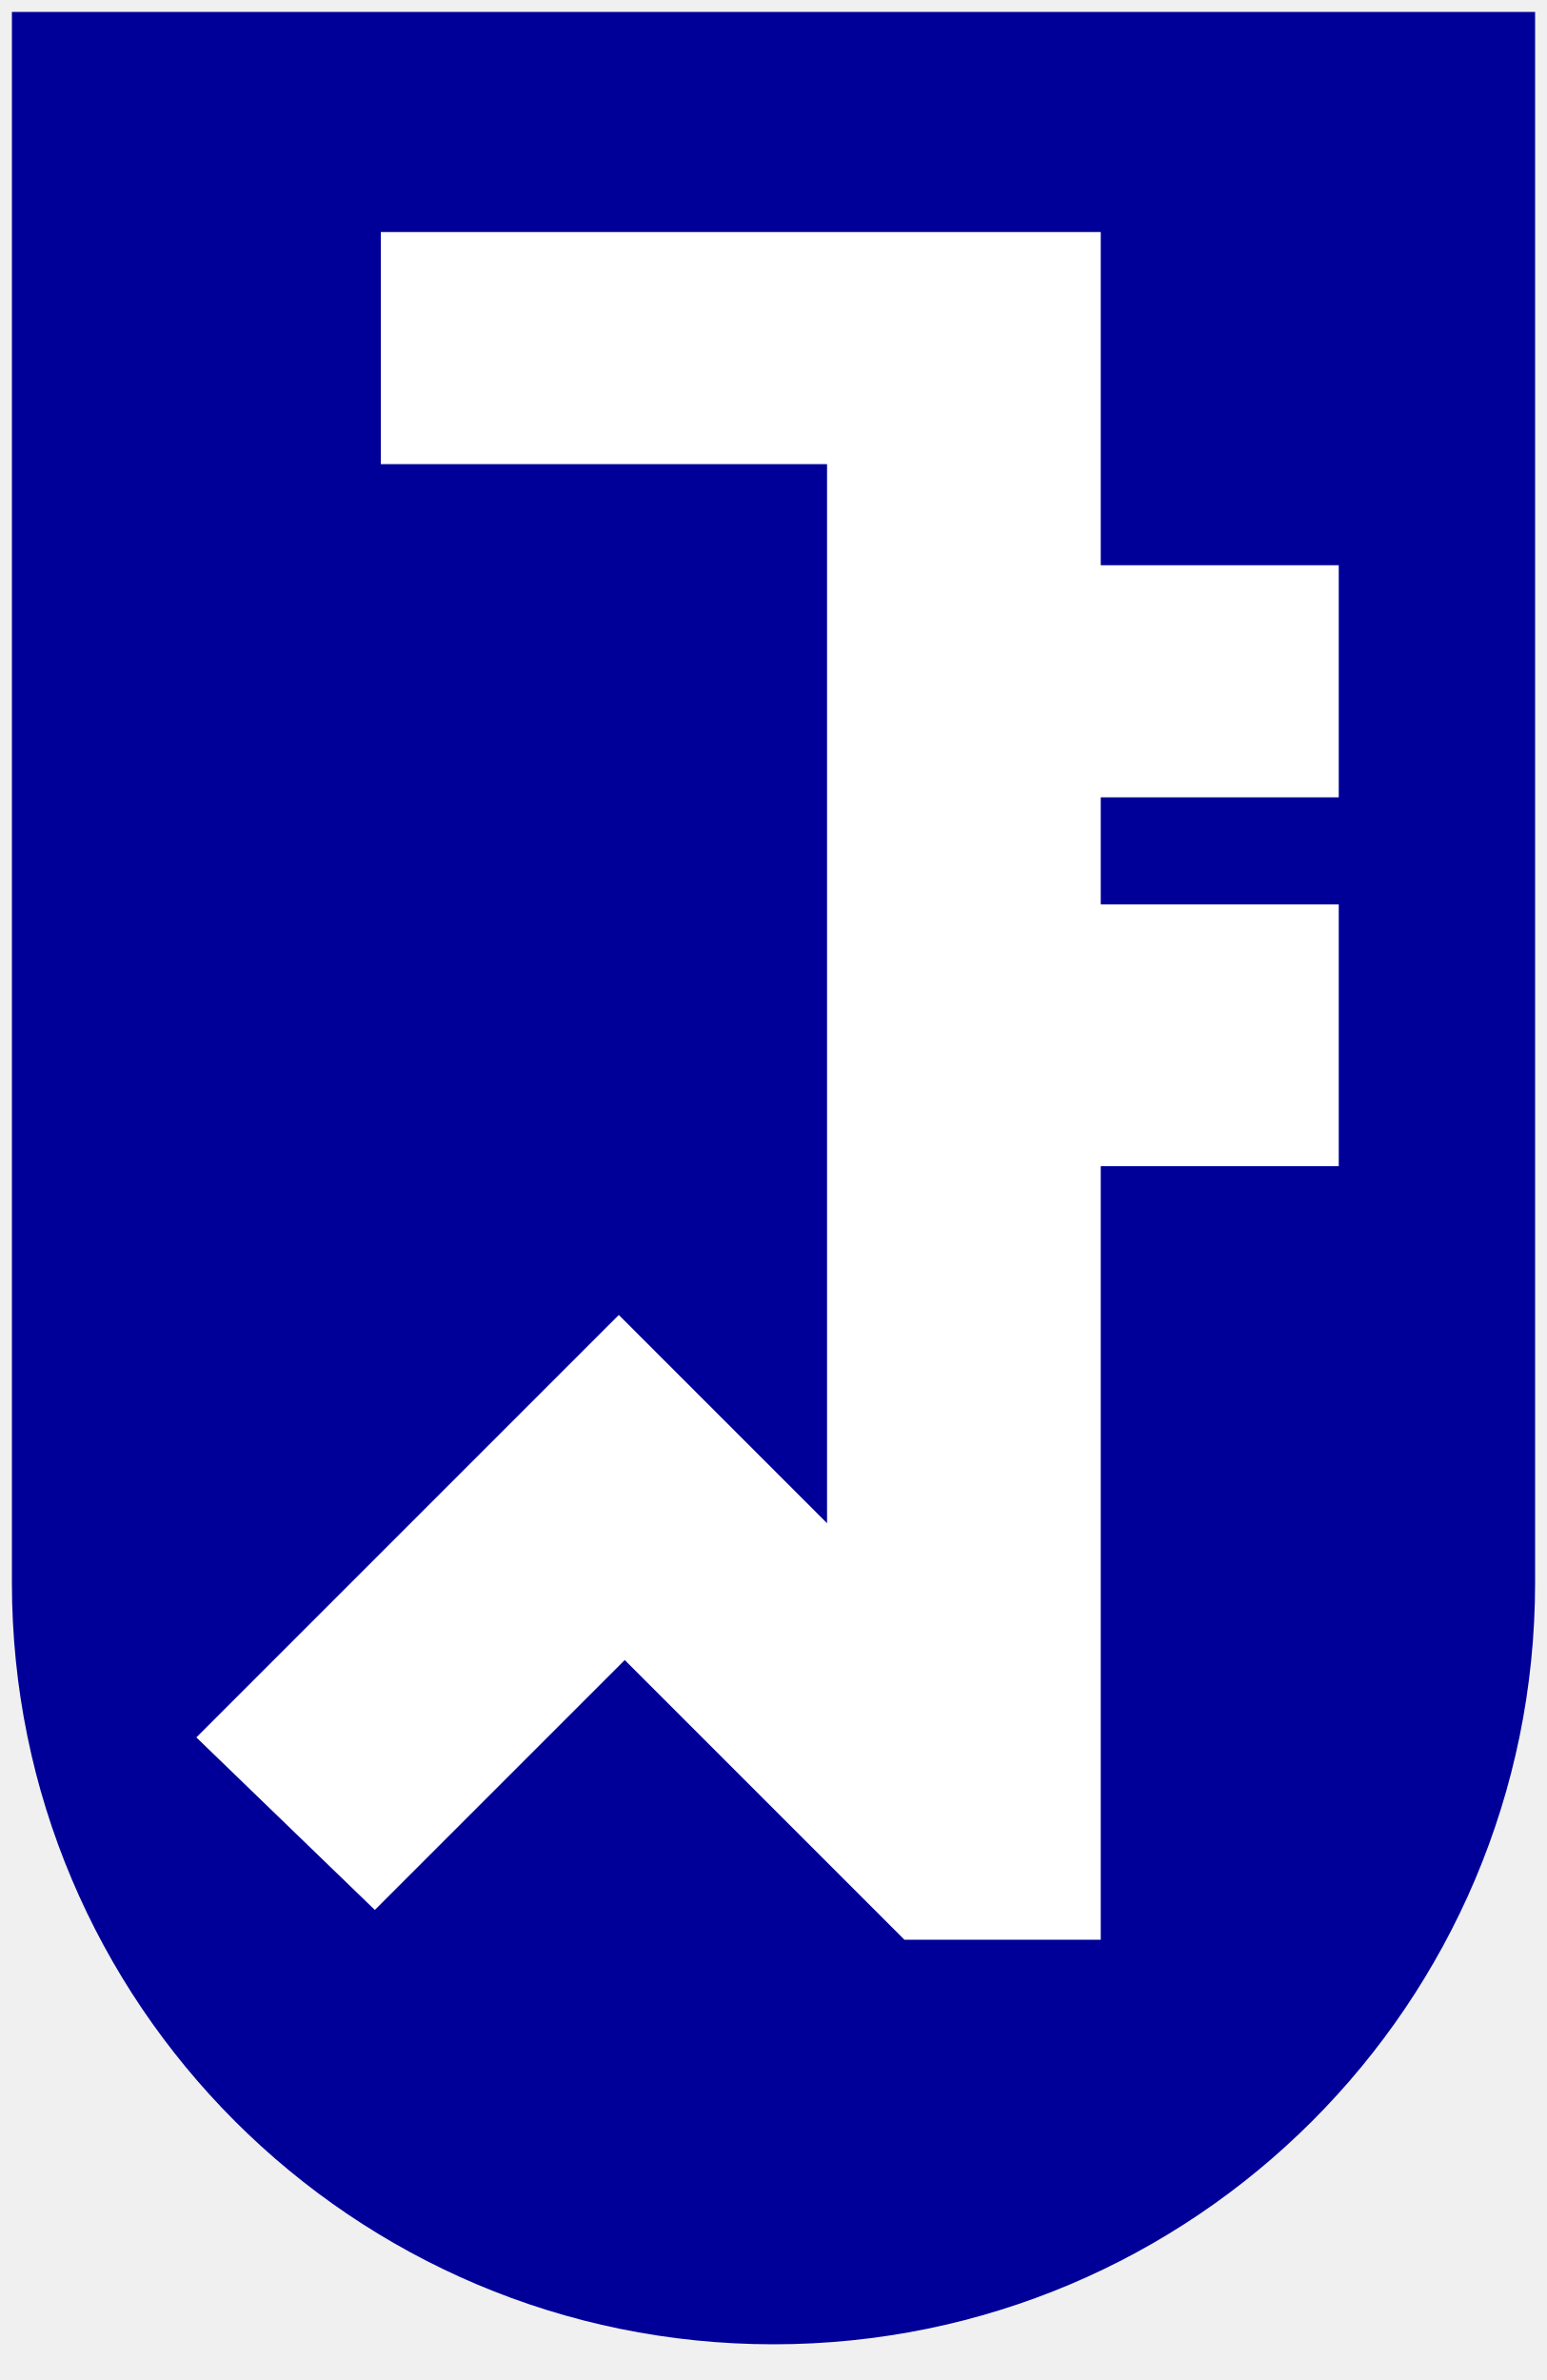
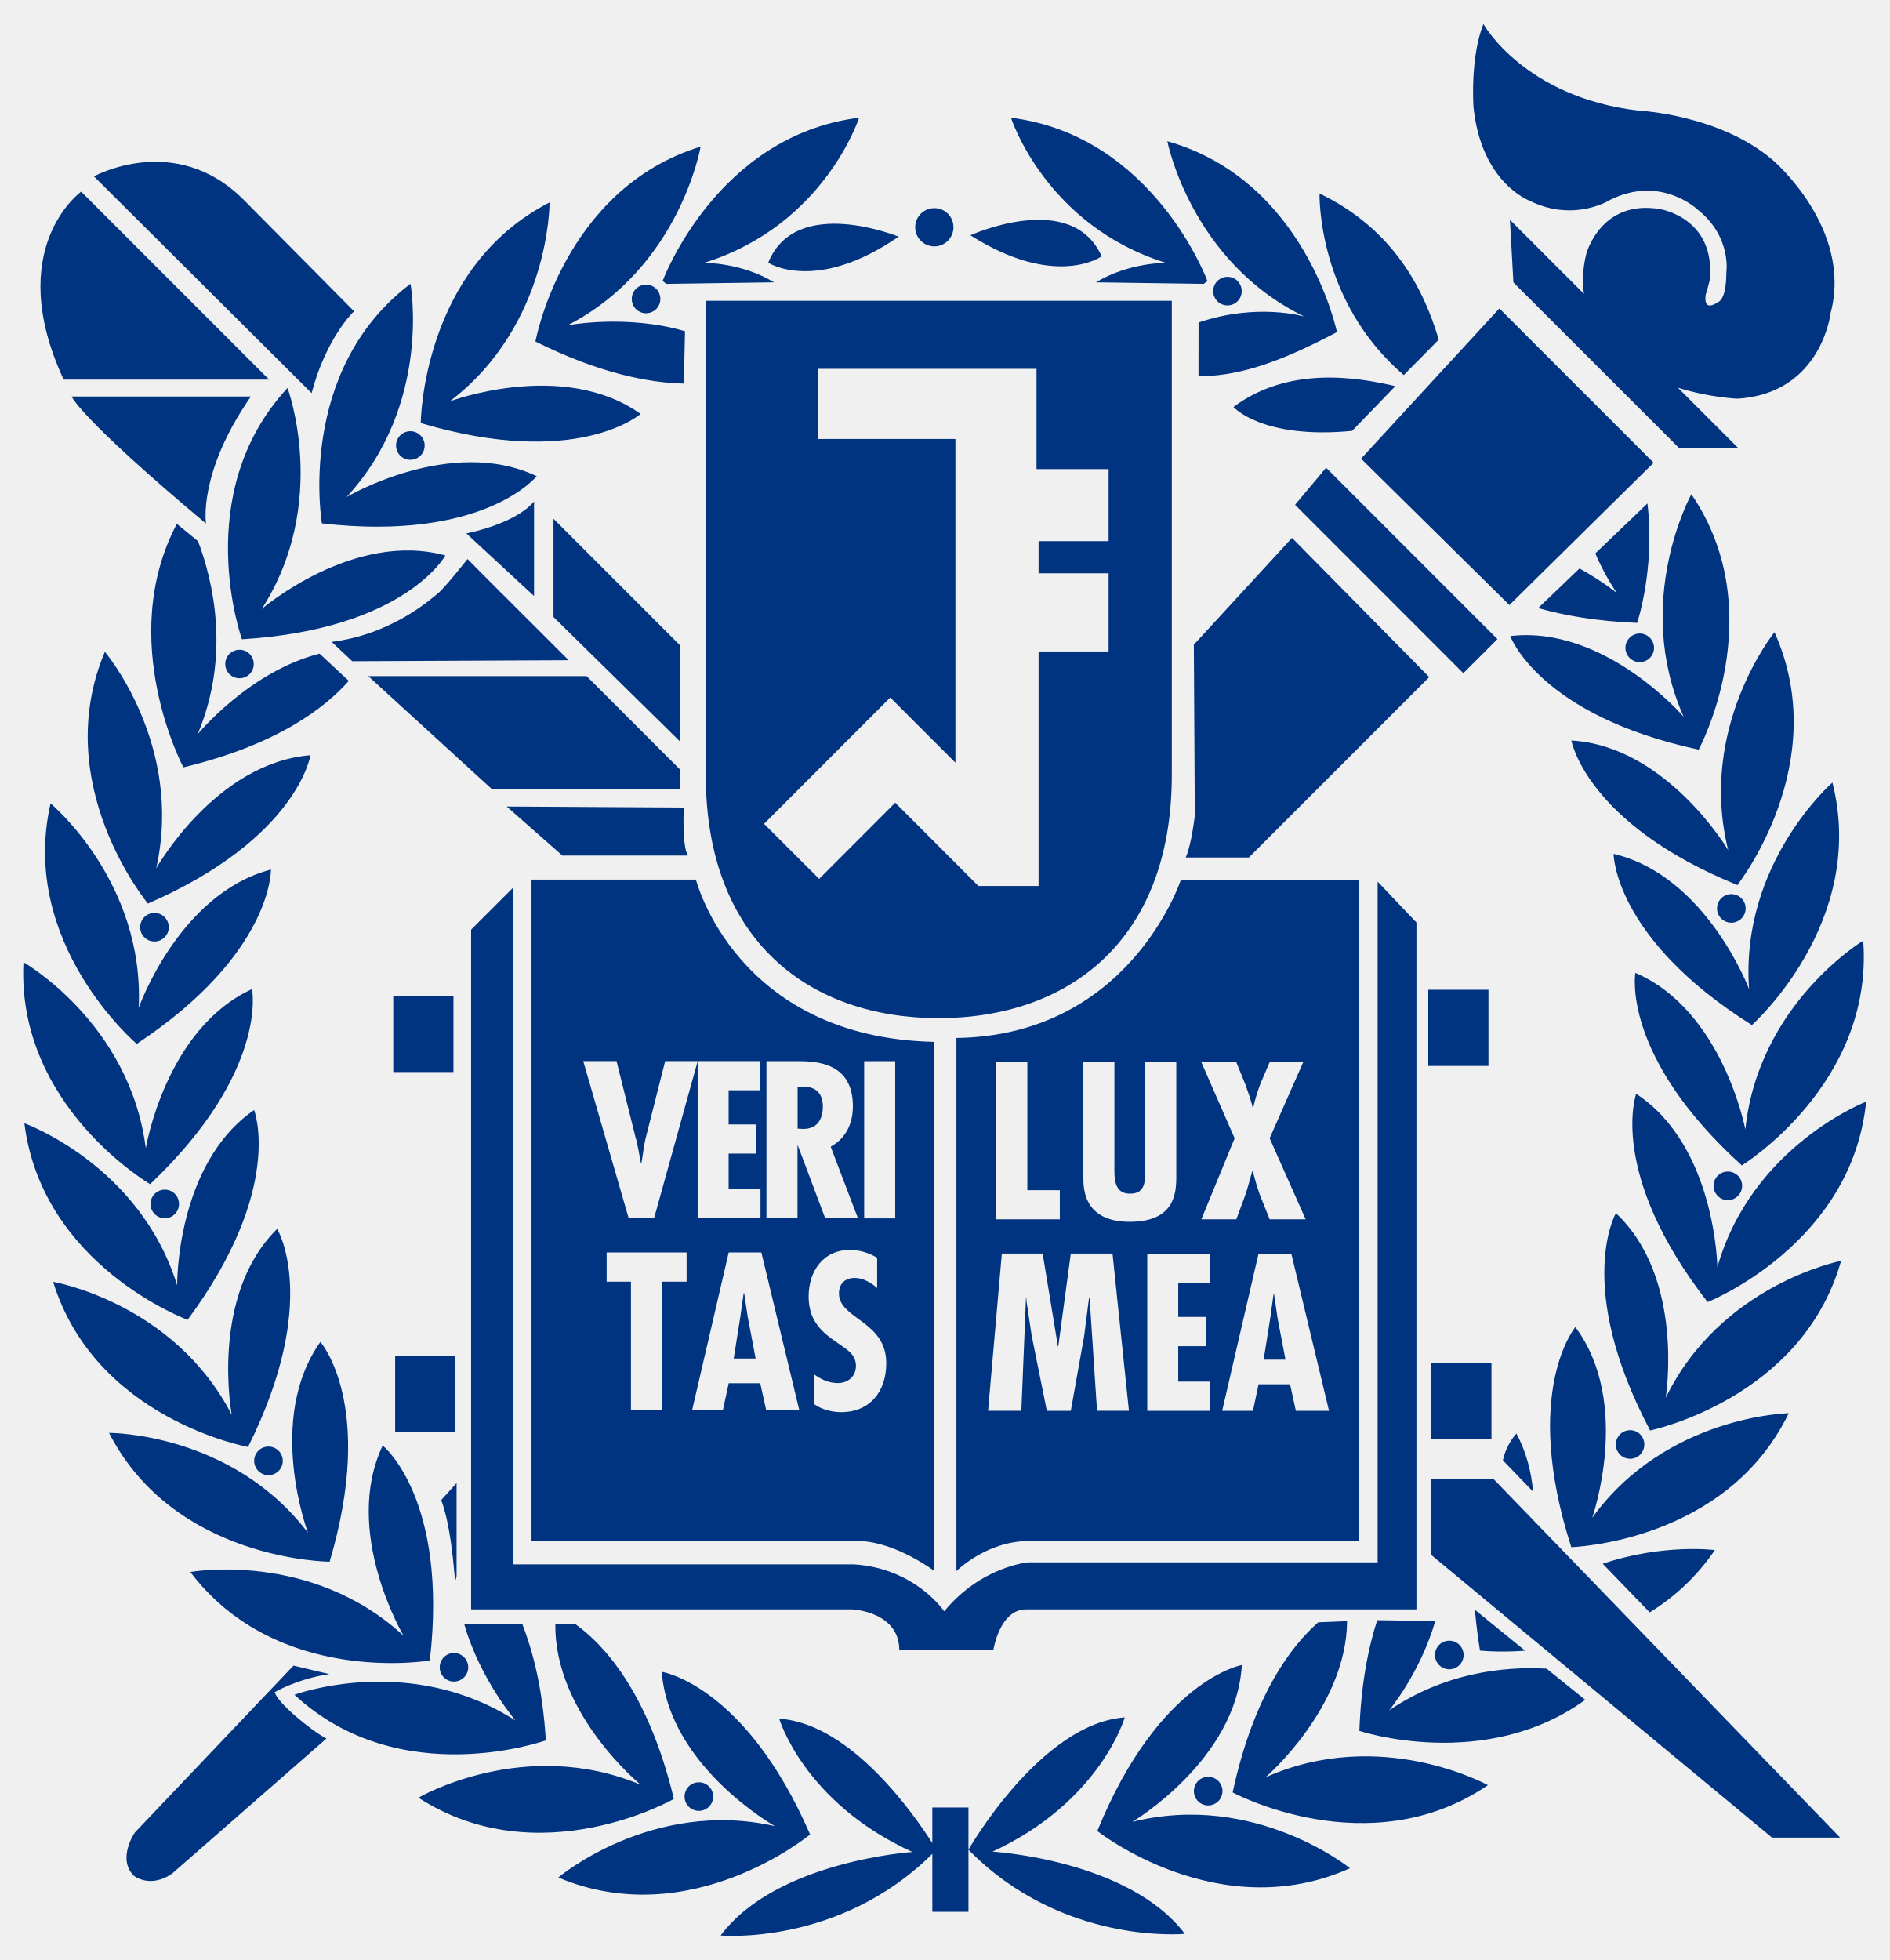
- <svg xmlns="http://www.w3.org/2000/svg" width="260" height="400">
-   <path fill="#009" d="m2,2v264a128,128 0 0,0 256,0V2z" />
-   <path fill="#FFF" d="m33,292 71-71 35,35V78H64V39h121 v56h40v39h-40v18h40v44h-40V326H152l-47-47-42,42z" />
+ <svg xmlns="http://www.w3.org/2000/svg" width="45.963mm" height="47.677mm" viewBox="0 0 162.86 168.934">
+   <path style="fill:#003380;fill-rule:nonzero;stroke:none" transform="translate(-212.2715,92.12141) matrix(1.699967,0,0,1.699967,-205.5814,5.357736)" d="m 268.793,-6.849 -3.052,0 0,3.862 3.052,0 0,-3.862 z M 255.452,22.362 c 4.402,5.815 12.144,4.487 12.144,4.487 0.941,-8.232 -2.39,-10.901 -2.39,-10.901 -2.07,4.37 1.058,9.646 1.058,9.646 -4.704,-4.343 -10.811,-3.232 -10.811,-3.232 m 8.034,-45.181 -1.481,-1.382 c -3.578,0.909 -6.18,4.082 -6.18,4.082 1.679,-4.019 0.77,-7.782 0.018,-9.781 l -1.076,-0.882 c -3.106,5.887 0.333,12.346 0.333,12.346 4.776,-1.148 7.197,-3.034 8.385,-4.384 m 9.992,53.719 c -0.157,-2.557 -0.621,-4.42 -1.197,-5.91 l -2.944,0.004 c 0.797,2.795 2.606,4.902 2.606,4.902 -5.392,-3.466 -11.212,-1.31 -11.212,-1.31 5.347,4.965 12.747,2.313 12.747,2.313 m -0.725,-43.641 0,33.532 16.613,0 c 1.877,0.05 3.812,1.521 3.812,1.521 l 0,-26.826 c -10.064,-0.216 -12.09,-8.228 -12.09,-8.228 l -8.336,0 z m 7.863,20.385 -1.247,0 0,6.49 -1.575,0 0,-6.49 -1.233,0 0,-1.481 4.055,0 0,1.481 z m 7.836,6.616 c -0.446,0 -0.995,-0.135 -1.355,-0.401 l 0,-1.503 c 0.374,0.257 0.729,0.428 1.197,0.428 0.504,0 0.909,-0.342 0.909,-0.869 0,-0.612 -0.491,-0.846 -0.932,-1.166 -0.909,-0.612 -1.467,-1.202 -1.467,-2.363 0,-1.26 0.729,-2.35 2.079,-2.35 0.509,0 0.963,0.14 1.395,0.392 l 0,1.535 c -0.32,-0.275 -0.707,-0.509 -1.139,-0.509 -0.491,0 -0.797,0.297 -0.797,0.783 0,1.31 2.399,1.386 2.399,3.542 0,1.413 -0.81,2.48 -2.291,2.48 m 1.17,-17.797 1.575,0 0,7.971 -1.575,0 0,-7.971 z m -4.956,0 1.589,0 c 1.004,0 2.795,0.104 2.795,2.282 0,0.878 -0.346,1.625 -1.125,2.057 l 1.382,3.628 -1.661,0 -1.382,-3.677 -0.022,0 0,3.677 -1.575,0 0,-7.967 z m 1.661,17.671 -1.679,0 -0.297,-1.341 -1.598,0 -0.288,1.341 -1.562,0 1.85,-7.971 1.656,0 1.917,7.971 z m -1.98,-17.671 0,1.476 -1.598,0 0,1.733 1.404,0 0,1.481 -1.404,0 0,1.8 1.616,0 0,1.476 -3.187,0 0,-7.958 -2.21,7.958 -1.287,0 -2.304,-7.967 1.688,0 0.954,3.826 c 0.139,0.45 0.189,0.909 0.284,1.359 l 0.022,0 c 0.086,-0.464 0.117,-0.914 0.243,-1.382 l 0.963,-3.803 4.816,0 z m 26.97,-26.529 -4.978,5.415 0.049,8.655 c 0,0 -0.153,1.427 -0.459,2.133 l 3.2,0 9.146,-9.146 -6.958,-7.058 z m -42.426,41.458 -3.052,0 0,3.857 3.052,0 0,-3.857 z m 4.978,-37.448 6.405,6.301 0,-4.875 -6.405,-6.405 0,4.978 z m -5.05,53.976 c 0.401,0 0.725,-0.324 0.725,-0.725 0,-0.396 -0.324,-0.725 -0.725,-0.725 -0.396,0 -0.72,0.329 -0.72,0.725 0,0.401 0.324,0.725 0.72,0.725 m -11.595,-51.59 c 0,0.396 0.324,0.72 0.725,0.72 0.401,0 0.72,-0.324 0.72,-0.72 0,-0.401 -0.32,-0.725 -0.72,-0.725 -0.401,0 -0.725,0.324 -0.725,0.725 m 11.64,46.31 c 0.025,0.329 0.09,-0.072 0.09,-0.072 l 0,-4.713 -0.779,0.864 c 0.441,1.188 0.594,2.894 0.689,3.92 m 11.41,-39.982 0,-0.99 -4.726,-4.726 -11.072,0 6.252,5.716 9.547,0 z m -24.026,-13.449 c 0,0 -0.414,-2.579 2.277,-6.445 l -9.092,0 c 0,0 0.387,1.058 6.814,6.445 m -7.881,14.187 c -1.625,7.112 4.37,12.193 4.37,12.193 6.904,-4.573 6.805,-8.84 6.805,-8.84 -4.672,1.22 -6.706,7.013 -6.706,7.013 0.306,-6.405 -4.469,-10.366 -4.469,-10.366 m 5.356,3.295 c 1.409,-6.252 -2.602,-10.982 -2.602,-10.982 -2.84,6.72 2.183,12.765 2.183,12.765 7.598,-3.304 8.241,-7.521 8.241,-7.521 -4.816,0.387 -7.823,5.739 -7.823,5.739 m 0.639,2.98 c 0,-0.396 -0.324,-0.725 -0.725,-0.725 -0.401,0 -0.725,0.329 -0.725,0.725 0,0.401 0.324,0.725 0.725,0.725 0.401,0 0.725,-0.324 0.725,-0.725 m 37.043,36.66 4.767,0 c 0,0 0.315,-2.07 1.661,-2.07 l 19.795,0 0,-34.829 -1.967,-2.07 0,34.513 -17.725,0 c 0,0 -2.386,0.207 -4.253,2.485 0,0 -1.449,-2.174 -4.555,-2.381 l -17.311,0 0,-34.306 -2.124,2.124 0,34.464 19.327,0 c 0,0 2.386,0.099 2.386,2.07 m -31.021,-63.999 c -4.965,5.343 -2.313,12.742 -2.313,12.742 8.273,-0.504 10.316,-4.249 10.316,-4.249 -4.659,-1.283 -9.313,2.714 -9.313,2.714 3.466,-5.392 1.31,-11.207 1.31,-11.207 m 23.333,47.089 -0.18,-1.206 -0.022,0 -0.171,1.206 -0.337,2.12 1.112,0 -0.401,-2.12 z M 329.453,24.41 c 1.206,-0.747 2.35,-1.764 3.304,-3.16 0,0 -2.62,-0.342 -5.685,0.693 l 2.381,2.467 z m 5.037,-31.606 c 0,0 -2.165,-5.743 -6.868,-6.855 0,0 -0.004,4.271 7.013,8.682 0,0 5.874,-5.221 4.082,-12.297 0,0 -4.681,4.078 -4.226,10.469 m -8.808,17.14 c 0,0 -2.746,3.272 -0.207,11.158 0,0 7.854,-0.225 11.027,-6.792 0,0 -6.202,0.113 -9.965,5.302 0,0 2.03,-5.793 -0.855,-9.668 m 8.619,-10.019 c 0,0 -1.139,-6.036 -5.577,-7.94 0,0 -0.743,4.204 5.401,9.763 0,0 6.693,-4.118 6.153,-11.396 0,0 -5.316,3.2 -5.977,9.574 m -5.536,-1.809 c 0,0 -1.458,4.015 3.623,10.559 0,0 7.305,-2.894 8.039,-10.159 0,0 -5.793,2.228 -7.544,8.39 0,0 -0.081,-6.139 -4.118,-8.79 m 4.649,5.392 c 0.401,0 0.725,-0.329 0.725,-0.729 0,-0.396 -0.324,-0.72 -0.725,-0.72 -0.401,0 -0.725,0.324 -0.725,0.72 0,0.401 0.324,0.729 0.725,0.729 m -4.235,12.387 c 0,-0.401 -0.32,-0.725 -0.72,-0.725 -0.401,0 -0.725,0.324 -0.725,0.725 0,0.401 0.324,0.725 0.725,0.725 0.401,0 0.72,-0.324 0.72,-0.725 m -61.2,-43.133 0.004,0 c -0.288,0.23 -2.3,2.066 -5.365,2.44 l 1.044,0.981 10.973,-0.05 -3.407,-3.403 -0.004,0 -1.719,-1.728 c 0,0 -1.224,1.557 -1.526,1.76 m 42.422,35.504 -0.022,0 -0.166,1.206 -0.337,2.124 1.107,0 -0.405,-2.124 -0.175,-1.206 z m -22.878,-9.511 c 0,-0.572 -0.275,-1.035 -1.067,-0.995 l -0.211,0 0,2.124 0.279,0.014 c 0.716,0 0.999,-0.486 0.999,-1.143 m 6.774,-3.47 0,27.028 c 0,0 1.526,-1.521 3.659,-1.521 l 16.766,0 0,-33.532 -9.042,0 c 0,0 -2.57,7.908 -11.383,8.025 m 2.021,1.229 1.575,0 0,6.49 1.647,0 0,1.476 -3.223,0 0,-7.967 z m 5.109,17.675 -0.378,-5.743 -0.025,0 -0.252,1.967 -0.675,3.776 -1.215,0 -0.77,-3.817 -0.266,-1.778 0,-0.149 -0.022,0 -0.234,5.743 -1.688,0 0.698,-7.971 2.07,0 0.774,4.704 0.018,0 0.635,-4.704 2.115,0 0.833,7.971 -1.616,0 z m 10.082,0 -0.293,-1.346 -1.598,0 -0.284,1.346 -1.562,0 1.845,-7.971 1.661,0 1.913,7.971 -1.683,0 z m -4.794,-17.675 1.773,0 0.455,1.112 c 0.135,0.392 0.297,0.801 0.378,1.211 l 0.022,0 c 0.086,-0.41 0.216,-0.81 0.36,-1.211 l 0.477,-1.112 1.701,0 -1.701,3.857 1.827,4.109 -1.827,0 -0.504,-1.265 c -0.148,-0.405 -0.248,-0.792 -0.355,-1.193 l -0.018,0 c -0.117,0.401 -0.212,0.788 -0.346,1.193 l -0.468,1.265 -1.773,0 1.688,-4.109 -1.688,-3.857 z m 0.428,9.704 0,1.481 -1.598,0 0,1.728 1.409,0 0,1.485 -1.409,0 0,1.796 1.62,0 0,1.481 -3.191,0 0,-7.971 3.169,0 z m -4.051,-3.038 c 0.77,0 0.77,-0.581 0.779,-1.17 l 0,-5.496 1.575,0 0,5.811 c 0,0.846 -0.095,2.282 -2.368,2.282 -1.467,0 -2.345,-0.684 -2.345,-2.174 l 0,-5.919 1.575,0 0,5.158 c 0,0.603 -0.077,1.508 0.783,1.508 M 272.88,-31.92 c 0,0 -0.711,1.04 -3.43,1.625 l 3.43,3.173 0,-4.798 z m 8.709,13.872 c 0,8.435 5.289,12.328 11.806,12.328 6.531,0 11.824,-3.88 11.824,-12.328 l 0,-24.044 -23.626,0 c 0,0 -0.004,15.618 -0.004,24.044 m 5.694,-17.036 0,-3.556 11.077,0 0,5.082 3.655,0 0,3.655 -3.551,0 0,1.629 3.551,0 0,3.961 -3.551,0 0,11.892 -3.052,0 -4.217,-4.222 -3.857,3.862 -2.795,-2.791 6.4,-6.405 3.304,3.304 0,-16.411 -6.963,0 z m -15.789,18.634 2.822,2.485 6.364,0 c -0.306,-0.504 -0.207,-2.435 -0.207,-2.435 l -8.979,-0.05 z m 51.199,31.79 c 0,0 -0.513,0.54 -0.684,1.359 l 1.53,1.589 c -0.086,-0.99 -0.337,-1.998 -0.846,-2.948 m -60.178,6.499 c 2.354,-7.944 -0.468,-11.144 -0.468,-11.144 -2.795,3.934 -0.63,9.677 -0.63,9.677 -3.88,-5.1 -10.087,-5.064 -10.087,-5.064 3.326,6.495 11.185,6.531 11.185,6.531 m -0.392,-52.643 c 8.232,0.941 10.892,-2.395 10.892,-2.395 -4.357,-2.07 -9.641,1.058 -9.641,1.058 4.352,-4.708 3.241,-10.811 3.241,-10.811 -5.82,4.402 -4.492,12.148 -4.492,12.148 M 279.353,27.421 c 0.392,4.821 5.739,7.823 5.739,7.823 -6.247,-1.409 -10.982,2.606 -10.982,2.606 6.724,2.836 12.769,-2.183 12.769,-2.183 -3.304,-7.602 -7.526,-8.246 -7.526,-8.246 M 258.379,16.02 c 3.695,-7.409 1.476,-11.054 1.476,-11.054 -3.443,3.389 -2.304,9.425 -2.304,9.425 -2.939,-5.698 -9.056,-6.742 -9.056,-6.742 2.151,6.972 9.884,8.372 9.884,8.372 m 16.609,8.993 -1.026,-0.009 c -0.059,4.555 4.325,8.142 4.325,8.142 -5.914,-2.476 -11.27,0.657 -11.27,0.657 6.13,3.961 12.954,0.063 12.954,0.063 -1.328,-5.536 -3.659,-7.908 -4.983,-8.853 m -15.254,3.439 c 0,0 1.125,-0.671 2.764,-0.914 l -1.814,-0.432 -0.176,0.23 c 0.099,-0.144 0.176,-0.23 0.176,-0.23 l -8.048,8.466 c 0,0 -0.914,1.323 -0.05,2.187 0,0 0.81,0.662 1.931,-0.099 l 7.836,-6.855 c -0.792,-0.41 -2.525,-1.85 -2.62,-2.354 M 255.314,9.575 c 4.929,-6.661 3.371,-10.636 3.371,-10.636 -3.974,2.746 -3.902,8.885 -3.902,8.885 -1.904,-6.121 -7.746,-8.214 -7.746,-8.214 0.905,7.247 8.277,9.965 8.277,9.965 m 4.132,-47.67 -9.529,-9.529 c 0,0 -3.983,2.858 -0.887,9.529 l 10.415,0 z m 4.307,-3.466 -5.604,-5.658 c -3.47,-3.466 -7.584,-1.179 -7.584,-1.179 l 11.036,10.987 c 0.738,-2.818 2.151,-4.15 2.151,-4.15 M 253.432,3.701 c 0,0.401 0.324,0.725 0.725,0.725 0.401,0 0.72,-0.324 0.72,-0.725 0,-0.401 -0.32,-0.725 -0.72,-0.725 -0.401,0 -0.725,0.324 -0.725,0.725 m -0.018,-1.004 c 6.009,-5.707 5.167,-9.889 5.167,-9.889 -4.393,2.012 -5.388,8.07 -5.388,8.07 -0.81,-6.36 -6.202,-9.434 -6.202,-9.434 -0.365,7.292 6.423,11.252 6.423,11.252 m 5.275,14.03 c 0,0.401 0.324,0.725 0.725,0.725 0.401,0 0.725,-0.324 0.725,-0.725 0,-0.401 -0.324,-0.725 -0.725,-0.725 -0.401,0 -0.725,0.324 -0.725,0.725 m 60.601,10.568 c 0.401,0 0.725,-0.324 0.725,-0.725 0,-0.401 -0.324,-0.725 -0.725,-0.725 -0.401,0 -0.725,0.324 -0.725,0.725 0,0.401 0.324,0.725 0.725,0.725 m 3.848,-0.941 -2.548,-2.075 c 0.054,0.648 0.139,1.332 0.257,2.066 0,0 0.918,0.108 2.291,0.009 m 7.125,-12.819 c 0,0 0.995,-6.058 -2.525,-9.367 0,0 -2.133,3.695 1.737,11.018 0,0 7.697,-1.58 9.682,-8.601 0,0 -6.094,1.188 -8.894,6.949 m -48.3,20.214 c 0,-0.401 -0.324,-0.725 -0.725,-0.725 -0.401,0 -0.725,0.324 -0.725,0.725 0,0.401 0.324,0.725 0.725,0.725 0.401,0 0.725,-0.324 0.725,-0.725 m 34.275,-4.37 c 0,0 1.571,-1.881 2.341,-4.528 l -2.944,-0.045 c -0.468,1.445 -0.819,3.281 -0.905,5.613 0,0 6.36,2.111 11.455,-1.575 l -1.962,-1.58 c -2.174,-0.122 -5.158,0.203 -7.985,2.115 m 2.142,-11.739 0,3.862 17.275,14.327 3.452,0 -17.581,-18.188 -3.146,0 z m -25.304,16.663 0,1.805 c -0.833,-1.31 -4.087,-6.072 -7.764,-6.306 0,0 1.251,4.253 6.756,6.756 0,0 -6.909,0.455 -9.727,4.235 0,0 6.022,0.545 10.735,-4.141 l 0,2.939 1.832,0 0,-3.151 0,-2.138 -1.832,0 z m 3.052,2.237 c 5.487,-2.539 6.706,-6.805 6.706,-6.805 -4.267,0.302 -7.926,6.706 -7.926,6.706 4.776,4.875 10.973,4.267 10.973,4.267 -2.845,-3.763 -9.754,-4.168 -9.754,-4.168 m 7.089,-1.508 c 0,0 5.28,-3.133 5.554,-7.953 0,0 -4.204,0.743 -7.328,8.417 0,0 6.157,4.875 12.814,1.886 0,0 -4.825,-3.907 -11.041,-2.35 m 6.756,-2.259 c 0,0 4.1,-3.52 4.136,-7.917 l -1.463,0.059 c -1.323,1.161 -3.263,3.628 -4.339,8.624 0,0 6.918,3.731 12.945,-0.369 0,0 -5.428,-3.007 -11.279,-0.396 m -3.632,0.698 c 0,0.401 0.324,0.725 0.725,0.725 0.401,0 0.725,-0.324 0.725,-0.725 0,-0.401 -0.324,-0.725 -0.725,-0.725 -0.401,0 -0.725,0.324 -0.725,0.725 m 25.597,-52.805 c 0,0 3.736,-6.913 -0.369,-12.949 0,0 -3.002,5.428 -0.392,11.284 0,0 -3.997,-4.654 -8.795,-4.091 0,0 1.458,4.015 9.556,5.757 m -17.572,-16.163 2.192,-2.268 c -1.868,-0.432 -5.374,-1.058 -8.21,1.058 0,0 1.458,1.652 6.018,1.211 m 14.583,11.725 c 0.401,0 0.725,-0.324 0.725,-0.725 0,-0.396 -0.324,-0.725 -0.725,-0.725 -0.401,0 -0.725,0.329 -0.725,0.725 0,0.401 0.324,0.725 0.725,0.725 m 4.951,11.302 c 0,0 4.879,-6.162 1.881,-12.819 0,0 -3.902,4.83 -2.345,11.05 0,0 -3.128,-5.284 -7.953,-5.559 0,0 0.743,4.204 8.417,7.328 m -10.546,-34.698 c 2.282,1.134 4.123,-0.054 4.123,-0.054 2.543,-1.247 4.379,0.482 4.379,0.482 1.773,1.386 1.485,3.209 1.485,3.209 0,1.4 -0.405,1.494 -0.405,1.494 -0.846,0.581 -0.635,-0.401 -0.635,-0.401 0.025,-0.014 0.193,-0.689 0.193,-0.689 0.333,-3.155 -2.498,-3.61 -2.498,-3.61 -3.007,-0.527 -3.754,2.25 -3.754,2.25 -0.189,0.765 -0.207,1.445 -0.121,2.043 l -3.754,-3.754 0.176,3.173 8.385,8.381 2.998,0 -3.043,-3.043 c 1.607,0.504 3.016,0.558 3.016,0.558 4.28,-0.261 4.731,-4.357 4.731,-4.357 1.13,-4.276 -2.926,-7.733 -2.926,-7.733 -2.705,-2.323 -6.796,-2.512 -6.796,-2.512 -5.82,-0.675 -7.886,-4.393 -7.886,-4.393 -0.68,1.692 -0.504,4.195 -0.504,4.195 0.387,3.857 2.836,4.758 2.836,4.758 m 9.515,35.886 c 0,0.401 0.324,0.725 0.725,0.725 0.396,0 0.725,-0.324 0.725,-0.725 0,-0.401 -0.329,-0.725 -0.725,-0.725 -0.401,0 -0.725,0.324 -0.725,0.725 m -15.884,-27.042 1.773,-1.796 c -0.752,-2.534 -2.277,-5.59 -6.045,-7.409 0,0 -0.157,5.419 4.271,9.204 m 4.447,50.073 -3.052,0 0,3.862 3.052,0 0,-3.862 z m 2.368,-38.258 c 1.346,0.383 2.998,0.671 5.019,0.752 0,0 0.918,-2.732 0.522,-6.054 l -2.642,2.53 c 0.283,0.671 0.644,1.346 1.094,2.012 0,0 -0.729,-0.599 -1.895,-1.247 l -2.097,2.007 z m -57.914,-8.241 c 0,0.401 0.324,0.725 0.725,0.725 0.401,0 0.725,-0.324 0.725,-0.725 0,-0.401 -0.324,-0.725 -0.725,-0.725 -0.401,0 -0.725,0.324 -0.725,0.725 m 63.77,0.873 -7.823,-7.823 -7.013,7.616 7.521,7.422 7.314,-7.215 z m -16.609,0.252 -1.575,1.881 8.534,8.538 1.728,-1.728 -8.687,-8.691 z m 8.232,26.47 -3.052,0 0,3.862 3.052,0 0,-3.862 z M 284.755,-44.023 c 0,0 2.399,1.584 6.612,-1.319 0,0 -5.217,-2.142 -6.612,1.319 m 27.186,2.732 c 0,0 -2.372,-0.716 -5.365,0.302 l -0.004,2.732 c 1.823,-0.036 3.673,-0.477 7.022,-2.246 0,0 -1.584,-7.697 -8.601,-9.677 0,0 1.184,6.09 6.949,8.889 m -31.466,3.398 0.059,-2.656 c -2.957,-0.869 -5.946,-0.302 -5.946,-0.302 5.694,-2.939 6.738,-9.056 6.738,-9.056 -6.972,2.147 -8.376,9.88 -8.376,9.88 3.218,1.602 5.721,2.093 7.526,2.133 m -2.192,1.539 c -3.938,-2.8 -9.682,-0.635 -9.682,-0.635 5.1,-3.88 5.064,-10.087 5.064,-10.087 -6.495,3.331 -6.531,11.185 -6.531,11.185 7.944,2.359 11.149,-0.464 11.149,-0.464 m -0.45,-5.829 c 0,0.401 0.324,0.725 0.725,0.725 0.401,0 0.725,-0.324 0.725,-0.725 0,-0.401 -0.324,-0.725 -0.725,-0.725 -0.401,0 -0.725,0.324 -0.725,0.725 m 1.755,-0.765 5.464,-0.077 c -1.697,-1.022 -3.556,-0.986 -3.556,-0.986 6.117,-1.904 7.863,-7.359 7.863,-7.359 -7.238,0.905 -9.961,8.277 -9.961,8.277 0.095,0.072 0.095,0.072 0.189,0.144 m 29.175,0.369 c 0,-0.401 -0.32,-0.725 -0.72,-0.725 -0.401,0 -0.725,0.324 -0.725,0.725 0,0.401 0.324,0.725 0.725,0.725 0.401,0 0.72,-0.324 0.72,-0.725 m -3.835,-1.431 c 0,0 -1.859,-0.036 -3.556,0.986 l 5.464,0.077 c 0.095,-0.072 0.099,-0.072 0.189,-0.144 0,0 -2.719,-7.373 -9.961,-8.277 0,0 1.746,5.455 7.863,7.359 m -11.748,-0.837 c 0.536,0 0.968,-0.437 0.968,-0.972 0,-0.536 -0.432,-0.968 -0.968,-0.968 -0.536,0 -0.972,0.432 -0.972,0.968 0,0.536 0.437,0.972 0.972,0.972 m 8.484,0.504 c -1.526,-3.407 -6.657,-1.067 -6.657,-1.067 4.321,2.741 6.657,1.067 6.657,1.067" />
</svg>
